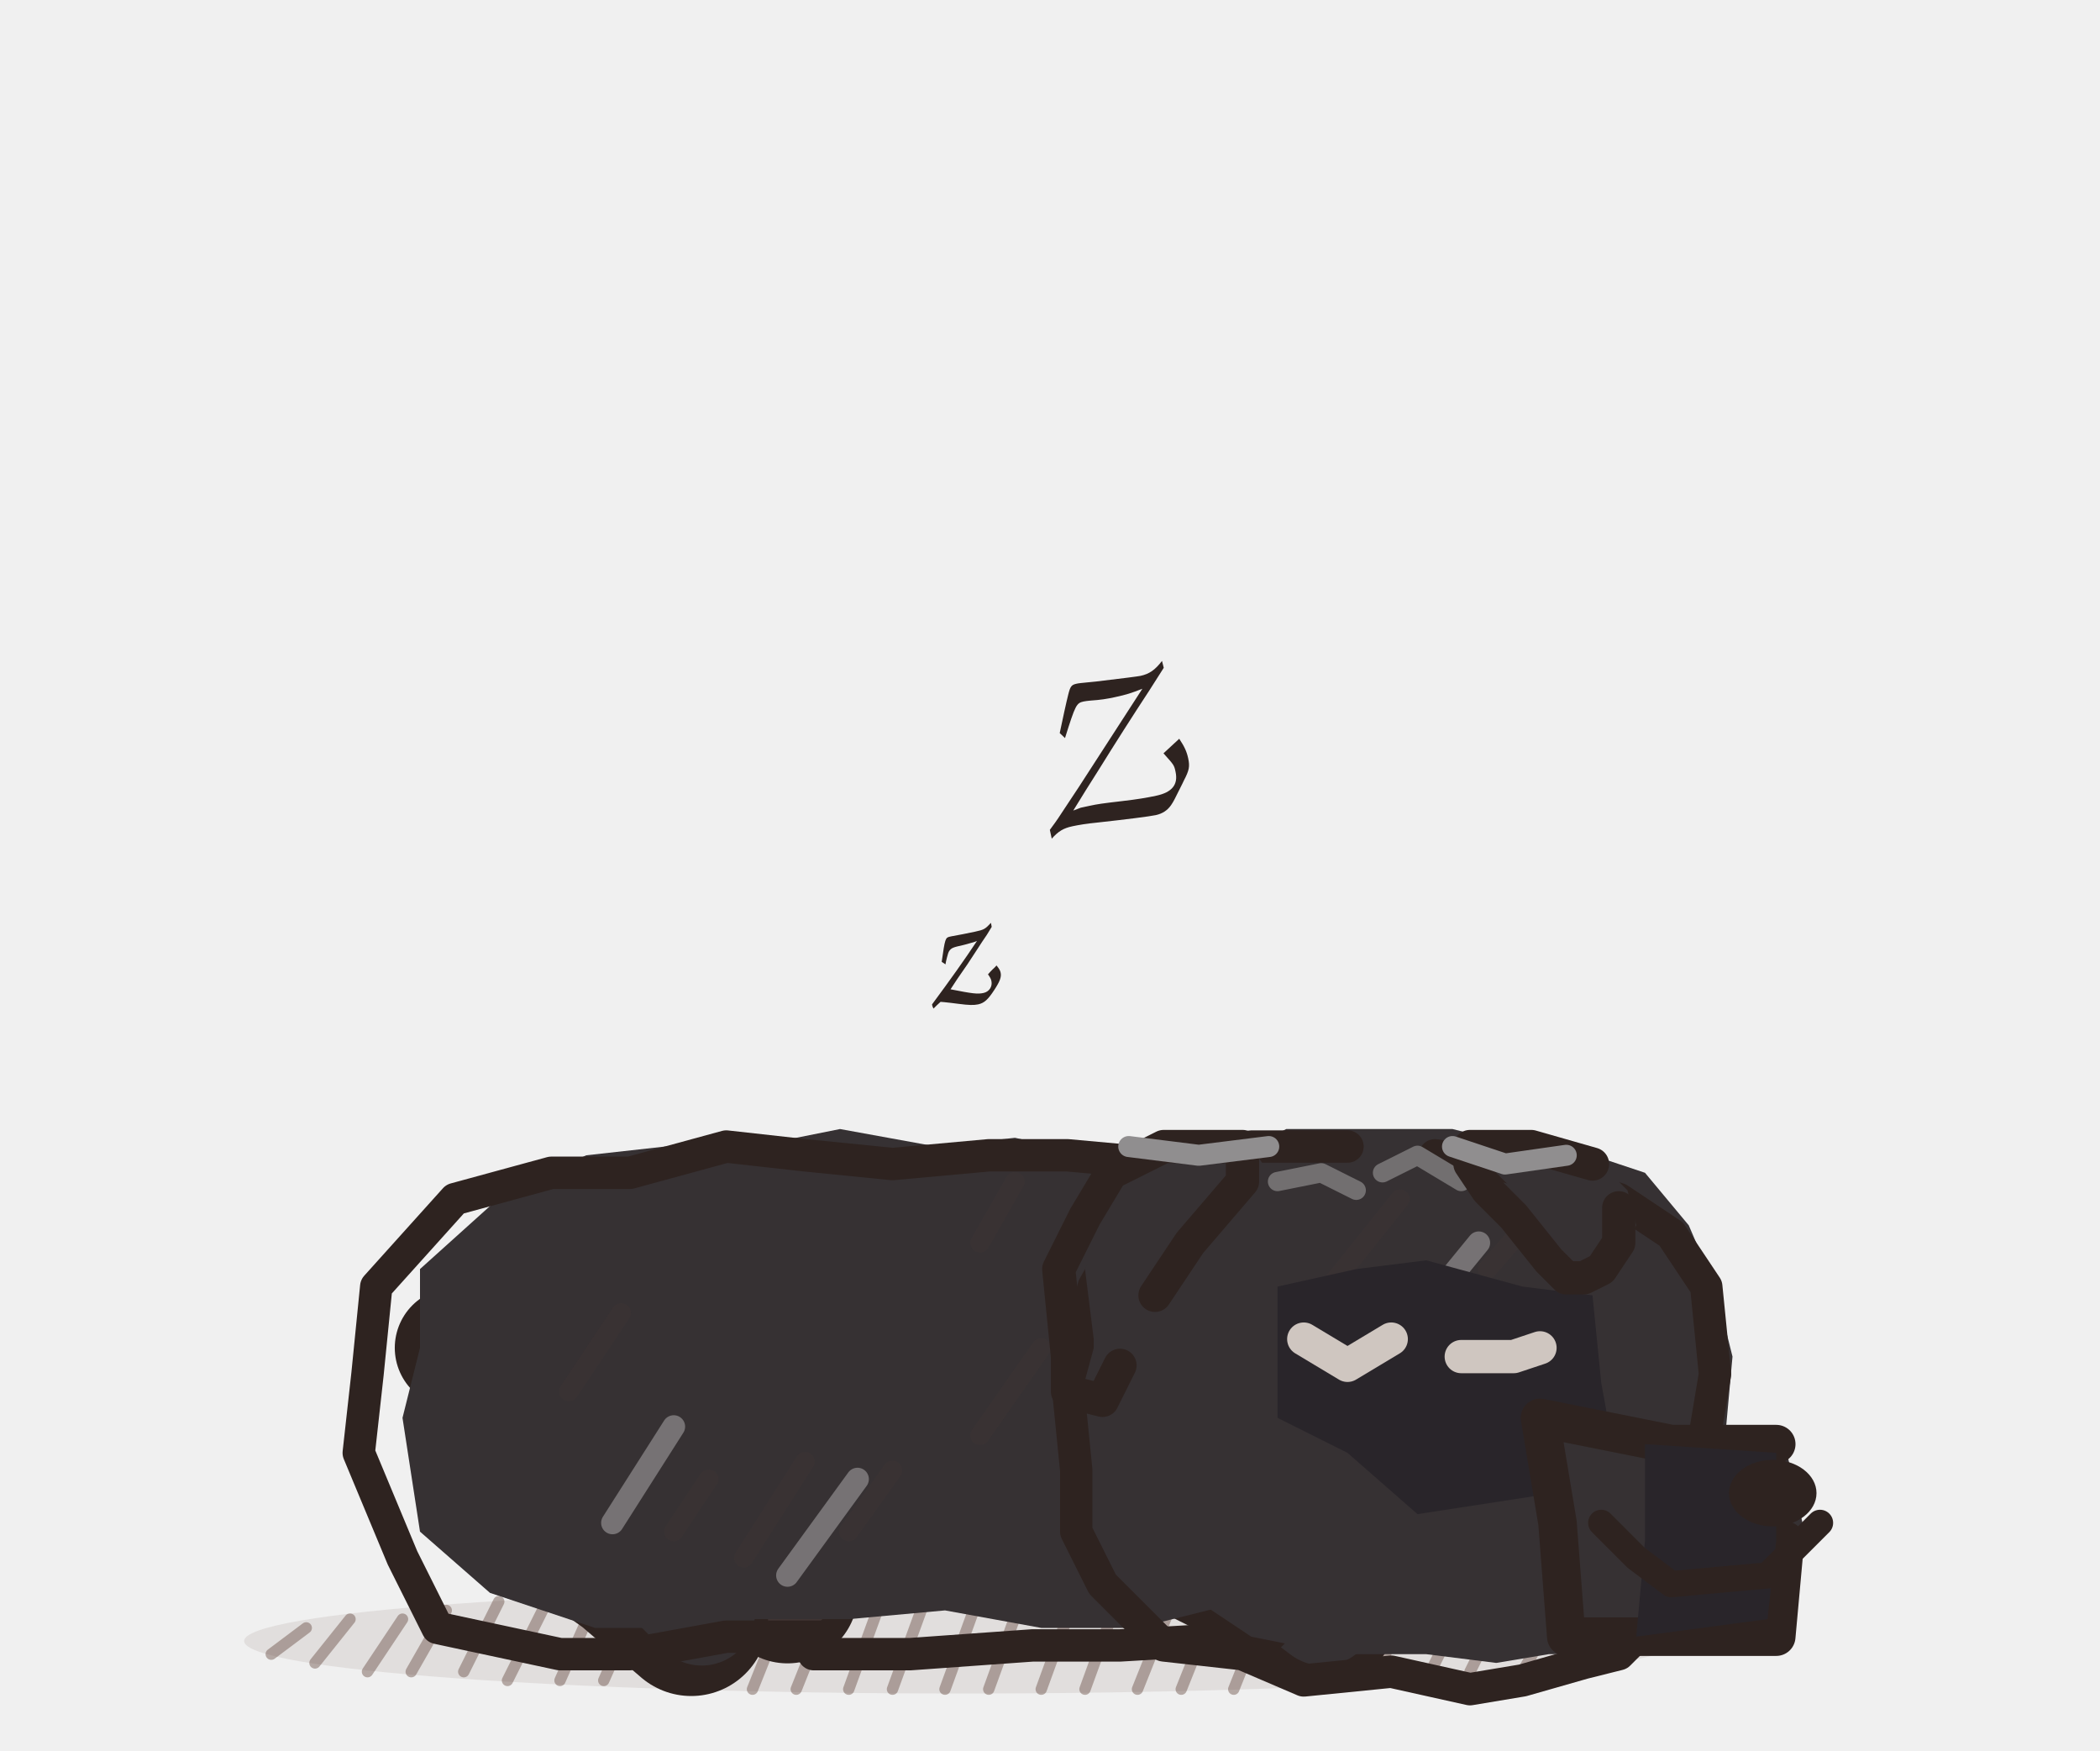
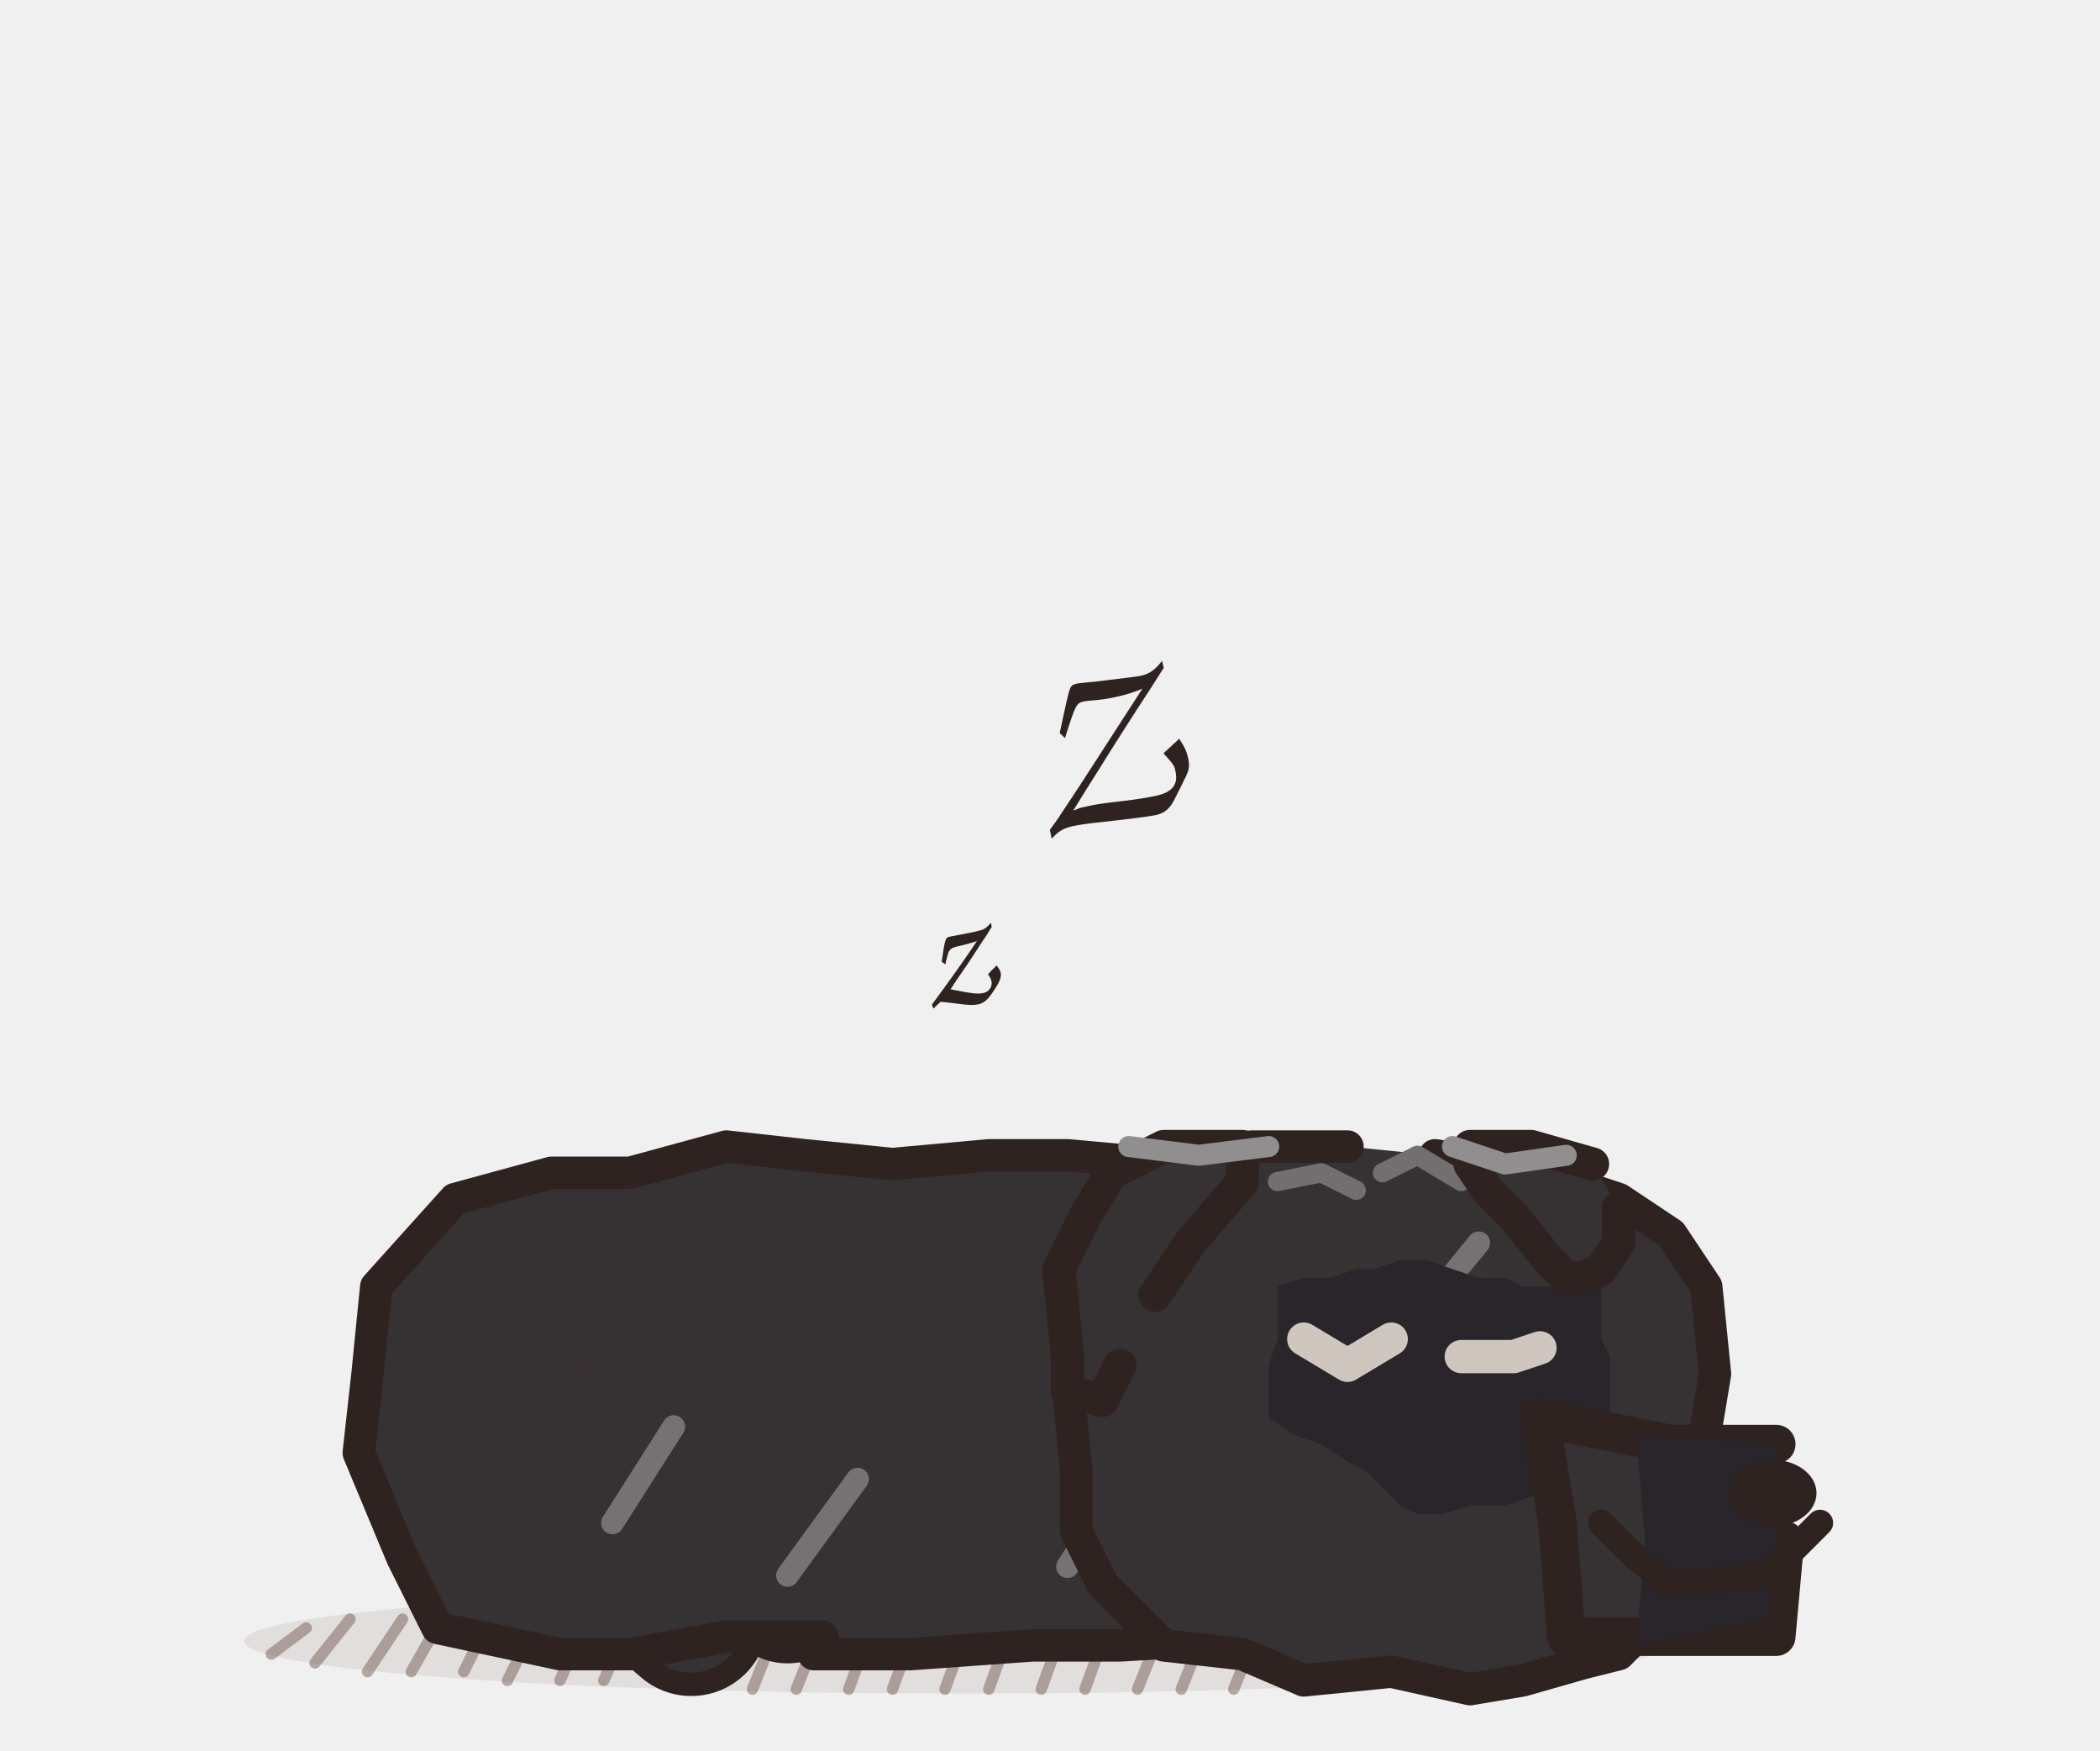
<svg xmlns="http://www.w3.org/2000/svg" width="240" height="200" class="pa-dog pa-pose-sleep" viewBox="0 0 240 200" role="img" aria-label="Cannoli the Cane Corso, sleep">
  <g>
    <ellipse cx="110" cy="187.5" rx="82.1" ry="6" fill="#5B3D32" opacity="0.1" />
    <path d="M31 189l4 -3M36 190l4 -5M42 191l4 -6M47 191l4 -7M53 191l4 -8M58 192l4 -8M64 192l4 -9M69 192l4 -9M75 192l4 -10M80 193l4 -10M86 193l4 -10M91 193l4 -10M97 193l4 -11M102 193l4 -11M108 193l4 -11M113 193l4 -11M119 193l4 -11M124 193l4 -11M130 193l4 -10M135 193l4 -10M141 193l4 -10M146 192l4 -10M152 192l4 -9M157 192l4 -9M163 192l4 -8M168 191l4 -8M174 191l4 -7M179 190l4 -6M185 190l4 -4" stroke="#5B3D32" stroke-width="1.3" stroke-linecap="round" opacity="0.4" fill="none" />
    <g class="pa-d-f0">
      <path d="M52 154L62 159L73 160L84 159" fill="none" stroke="#2E2320" stroke-width="13.765" stroke-linecap="round" stroke-linejoin="round" />
-       <path d="M51 154L62 159L72 161L84 159" fill="none" stroke="#363133" stroke-width="8.4" stroke-linecap="round" stroke-linejoin="round" transform="translate(1.2 -0.8)" />
+       <path d="M52 154L62 159L73 160L84 159" fill="none" stroke="#363133" stroke-width="8.4" stroke-linecap="round" stroke-linejoin="round" />
      <g class="pa-d-leg pa-d-leg-FH">
        <path d="M76 168L82 174L90 182" fill="none" stroke="#2E2320" stroke-width="16.101" stroke-linecap="round" stroke-linejoin="round" />
-         <path d="M75 168L82 175L89 182" fill="none" stroke="#403433" stroke-width="10.736" stroke-linecap="round" stroke-linejoin="round" transform="translate(1.2 -0.8)" />
+         <path d="M76 168L82 174L90 182" fill="none" stroke="#403433" stroke-width="10.736" stroke-linecap="round" stroke-linejoin="round" />
      </g>
      <g class="pa-d-leg pa-d-leg-FF">
        <path d="M138 168L147 170L153 174L159 177L167 181" fill="none" stroke="#2E2320" stroke-width="16.101" stroke-linecap="round" stroke-linejoin="round" />
-         <path d="M139 167L146 171L154 173L160 178L165 180" fill="none" stroke="#403433" stroke-width="10.736" stroke-linecap="round" stroke-linejoin="round" transform="translate(1.2 -0.8)" />
+         <path d="M138 168L147 170L153 174L159 177L167 181" fill="none" stroke="#403433" stroke-width="10.736" stroke-linecap="round" stroke-linejoin="round" />
      </g>
      <g class="pa-d-leg pa-d-leg-NH">
        <path d="M65 174L72 179L79 185" fill="none" stroke="#2E2320" stroke-width="17.565" stroke-linecap="round" stroke-linejoin="round" />
-         <path d="M65 173L73 179L79 185" fill="none" stroke="#363133" stroke-width="12.2" stroke-linecap="round" stroke-linejoin="round" transform="translate(1.2 -0.8)" />
+         <path d="M65 174L72 179L79 185" fill="none" stroke="#363133" stroke-width="12.2" stroke-linecap="round" stroke-linejoin="round" />
      </g>
      <g class="pa-d-leg pa-d-leg-NF">
        <path d="M129 173L136 176L142 179L151 184" fill="none" stroke="#2E2320" stroke-width="17.565" stroke-linecap="round" stroke-linejoin="round" />
-         <path d="M128 174L136 177L142 179L150 185" fill="none" stroke="#363133" stroke-width="12.2" stroke-linecap="round" stroke-linejoin="round" transform="translate(1.2 -0.8)" />
+         <path d="M129 173L136 176L142 179L151 184" fill="none" stroke="#363133" stroke-width="12.2" stroke-linecap="round" stroke-linejoin="round" />
      </g>
-       <path d="M156 143L154 154L156 163L153 175L146 182L130 186L119 186L108 184L97 185L85 185L76 186L68 186L56 182L48 175L46 162L48 154L48 145L58 136L67 132L76 131L86 131L96 129L107 131L116 130L125 132L134 132L148 133Z" fill="#363133" />
+       <path d="M94 187L83 187L72 189L64 189L50 186L46 178L41 166L42 157L43 147L52 137L63 134L72 134L83 131L92 132L102 133L113 132L122 132L133 133L146 135L153 145L154 155L155 166L152 180L145 187L128 188L118 188L104 189Z" fill="#363133" />
      <path d="M94 187L83 187L72 189L64 189L50 186L46 178L41 166L42 157L43 147L52 137L63 134L72 134L83 131L92 132L102 133L113 132L122 132L133 133L146 135L153 145L154 155L155 166L152 180L145 187L128 188L118 188L104 189L93 189" fill="none" stroke="#2E2320" stroke-width="3.7" stroke-linecap="round" stroke-linejoin="round" />
-       <path d="M85 178L92 167M112 142L116 135M77 175L81 169M112 164L119 154M97 175L102 168M132 168L137 160M135 157L140 149M65 159L71 150" stroke="#3e3433" stroke-width="2.2" stroke-linecap="round" opacity=".42" />
-       <path d="M90 180L98 169M131 165L141 151M70 174L77 163M135 169L144 155" stroke="#fff" stroke-width="2.6" stroke-linecap="round" opacity=".32" />
-       <path d="M131 160L143 158L153 155L153 164L153 174L151 183L143 180L133 180L133 169Z" fill="#57504F" />
-       <path d="M147 129L156 129L166 129L174 131L182 132L188 134L193 140L196 147L198 155L197 166L195 176L192 183L188 187L185 189L177 189L171 190L163 189L153 189L143 187L137 183L133 182L129 178L127 173L127 167L127 156L128 146L132 137L139 133Z" fill="#363133" />
+       <path d="M85 178L92 167M112 142L107 148M77 175L81 169M112 164L119 154M97 175L102 168M132 168L137 160M135 157L130 164M65 159L71 150" stroke="#3e3433" stroke-width="2.2" stroke-linecap="round" opacity=".42" />
+       <path d="M90 180L98 169M131 165L122 179M70 174L77 163M135 169L141 159" stroke="#fff" stroke-width="2.6" stroke-linecap="round" opacity=".32" />
+       <path d="M128 162L131 161L134 161L137 160L140 159L143 158L145 158L148 157L151 156L151 159L151 162L151 166L151 169L151 172L151 176L150 179L148 181L146 183L145 184L143 183L140 182L137 182L133 182L130 182L130 180L130 177L130 174L130 171L129 168L129 165Z" fill="#57504F" />
+       <path d="M164 132L171 133L179 135L185 137L191 141L195 147L196 157L194 169L192 179L190 184L185 189L181 190L174 192L168 193L159 191L149 192L142 189L133 188L129 184L126 181L123 175L123 168L122 158L125 147L129 140L133 133L143 131L154 131Z" fill="#363133" />
      <path d="M164 132L171 133L179 135L185 137L191 141L195 147L196 157L194 169L192 179L190 184L185 189L181 190L174 192L168 193L159 191L149 192L142 189L133 188L129 184L126 181L123 175L123 168L122 158L125 147L129 140L133 133L143 131L154 131" fill="none" stroke="#2E2320" stroke-width="3.7" stroke-linecap="round" stroke-linejoin="round" />
-       <path d="M170 145L177 137M154 156L160 149M151 163L161 151M152 147L160 137" stroke="#3e3433" stroke-width="2.2" stroke-linecap="round" opacity=".42" />
+       <path d="M170 145L163 153M154 156L160 149M151 163L161 151M152 147L160 137" stroke="#3e3433" stroke-width="2.2" stroke-linecap="round" opacity=".42" />
      <path d="M170 156L176 149M160 153L169 142" stroke="#fff" stroke-width="2.6" stroke-linecap="round" opacity=".32" />
-       <path d="M146 147L155 145L163 144L174 147L182 148L183 158L185 169L175 171L162 173L154 166L146 162Z" fill="#29252a" />
+       <path d="M146 147L149 146L152 146L155 145L157 145L160 144L163 144L166 145L169 146L172 146L174 147L177 147L180 147L183 147L183 150L183 153L184 155L184 158L184 161L185 164L185 166L186 169L183 170L180 170L178 171L175 171L172 172L168 172L165 173L162 173L160 172L158 170L156 168L154 167L151 165L148 164L145 162L145 159L145 156L146 153L146 150Z" fill="#29252a" />
      <path d="M146 135L151 134L155 136" fill="none" stroke="#726f70" stroke-width="2.2" stroke-linecap="round" stroke-linejoin="round" />
      <path d="M158 134L162 132L167 135" fill="none" stroke="#726f70" stroke-width="2.2" stroke-linecap="round" stroke-linejoin="round" />
-       <path d="M201 181L203 183L195 184L185 182L181 184L191 182Z" fill="#29252a" />
+       <path d="M179 184L189 185L200 184L201 185L193 186L183 185Z" fill="#29252a" />
      <path d="M179 184L189 185L200 184L201 185L193 186L183 185" fill="none" stroke="#2E2320" stroke-width="3.8" stroke-linecap="round" stroke-linejoin="round" />
-       <path d="M177 162L191 164L204 165L206 174L205 186L193 185L180 186L179 174Z" fill="#363133" />
+       <path d="M204 176L203 187L190 187L179 187L178 174L176 162L191 165L203 165Z" fill="#363133" />
      <path d="M204 176L203 187L190 187L179 187L178 174L176 162L191 165L203 165" fill="none" stroke="#2E2320" stroke-width="4.4" stroke-linecap="round" stroke-linejoin="round" />
-       <path d="M188 165L203 166L203 176L202 185L187 187L188 176Z" fill="#29252a" />
+       <path d="M187 164L203 165L203 176L202 185L187 188L188 176Z" fill="#29252a" />
      <path d="M149 153L154 156L159 153" fill="none" stroke="#CFC6C0" stroke-width="3.8" stroke-linecap="round" stroke-linejoin="round" />
      <path d="M167 155L173 155L176 154" fill="none" stroke="#CFC6C0" stroke-width="3.8" stroke-linecap="round" stroke-linejoin="round" />
      <ellipse cx="202.6" cy="170.6" rx="5" ry="3.8" fill="#2E2320" />
      <path d="M183 174L187 178L191 181L202 180L208 174" fill="none" stroke="#2E2320" stroke-width="3" stroke-linecap="round" stroke-linejoin="round" />
-       <path d="M143 131L135 131L130 132L127 138L124 145L125 153L125 158L128 158L131 155L134 148L138 140L145 134Z" fill="#363133" />
+       <path d="M132 148L136 142L142 135L142 131L133 131L127 134L124 139L121 145L122 155L122 159L126 160L128 156Z" fill="#363133" />
      <path d="M132 148L136 142L142 135L142 131L133 131L127 134L124 139L121 145L122 155L122 159L126 160L128 156" fill="none" stroke="#2E2320" stroke-width="3.8" stroke-linecap="round" stroke-linejoin="round" />
      <path d="M145 131L137 132L129 131" fill="none" stroke="#908e8f" stroke-width="2.4" stroke-linecap="round" stroke-linejoin="round" />
-       <path d="M171 131L178 132L183 133L186 136L187 140L185 144L184 146L181 145L179 143L175 140L173 136L169 132Z" fill="#363133" />
+       <path d="M185 138L185 142L183 145L181 146L179 146L177 144L173 139L170 136L168 133L168 131L175 131L182 133Z" fill="#363133" />
      <path d="M185 138L185 142L183 145L181 146L179 146L177 144L173 139L170 136L168 133L168 131L175 131L182 133" fill="none" stroke="#2E2320" stroke-width="3.8" stroke-linecap="round" stroke-linejoin="round" />
      <path d="M166 131L172 133L179 132" fill="none" stroke="#908e8f" stroke-width="2.4" stroke-linecap="round" stroke-linejoin="round" />
      <text x="105.8" y="115.8" transform="rotate(-12.4 105.8 115.8)" font-family="'Gloria Hallelujah',cursive" font-size="20" fill="#2E2320">z</text>
      <text x="118.4" y="95.7" transform="rotate(-12.1 118.4 95.7)" font-family="'Gloria Hallelujah',cursive" font-size="28" fill="#2E2320">Z</text>
    </g>
  </g>
</svg>
